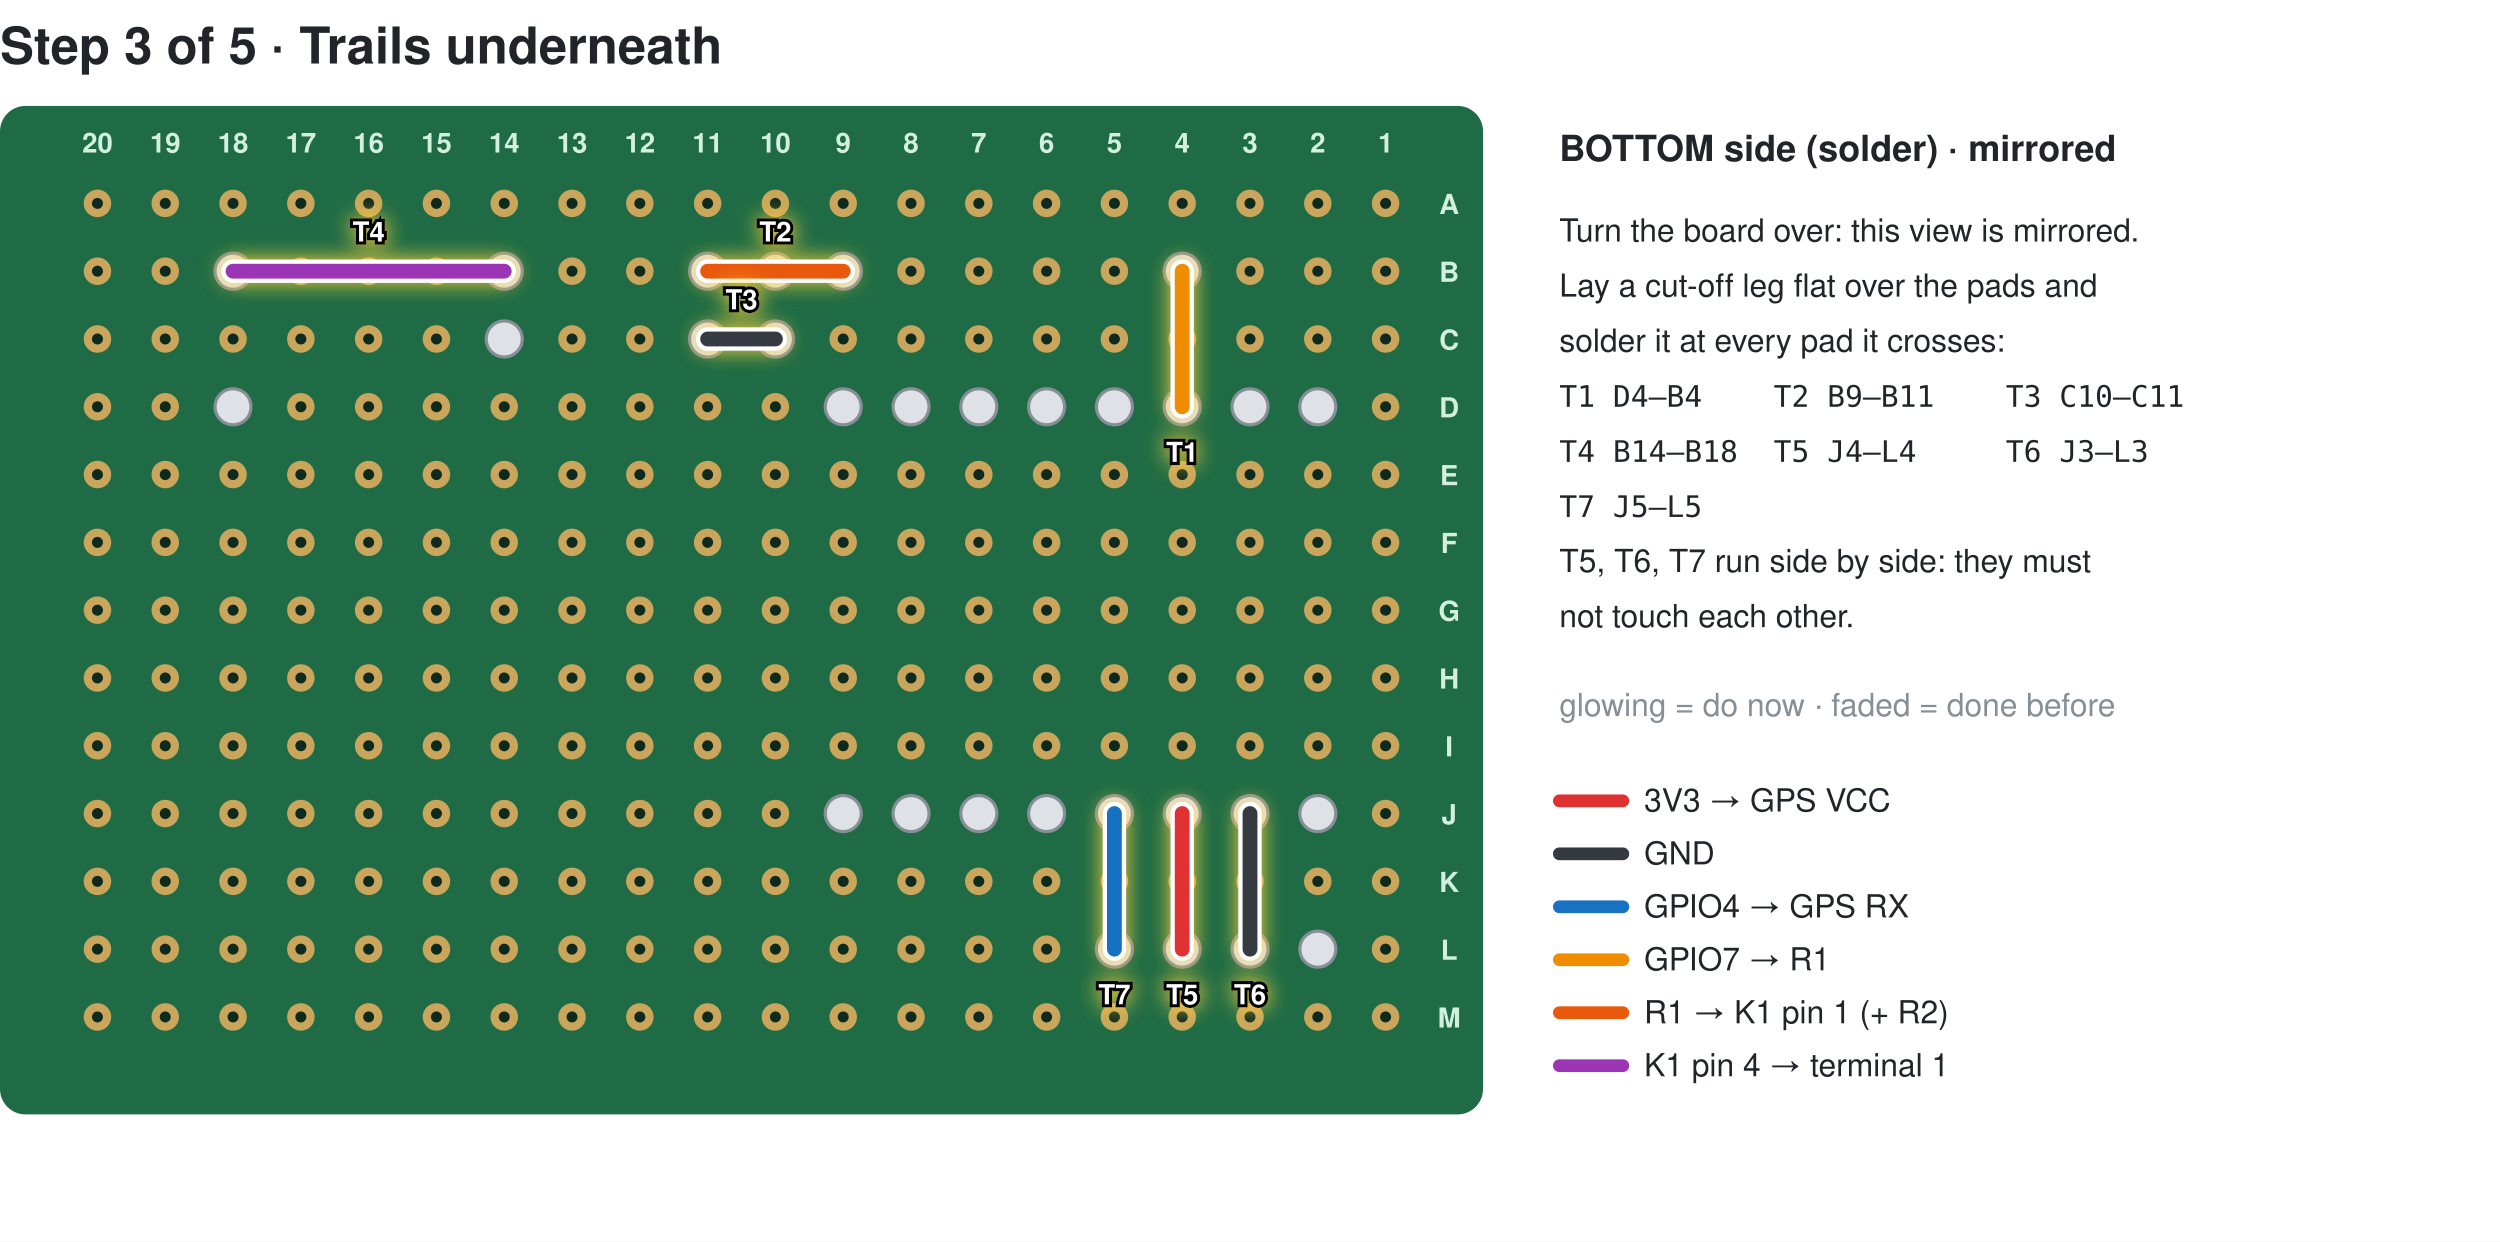
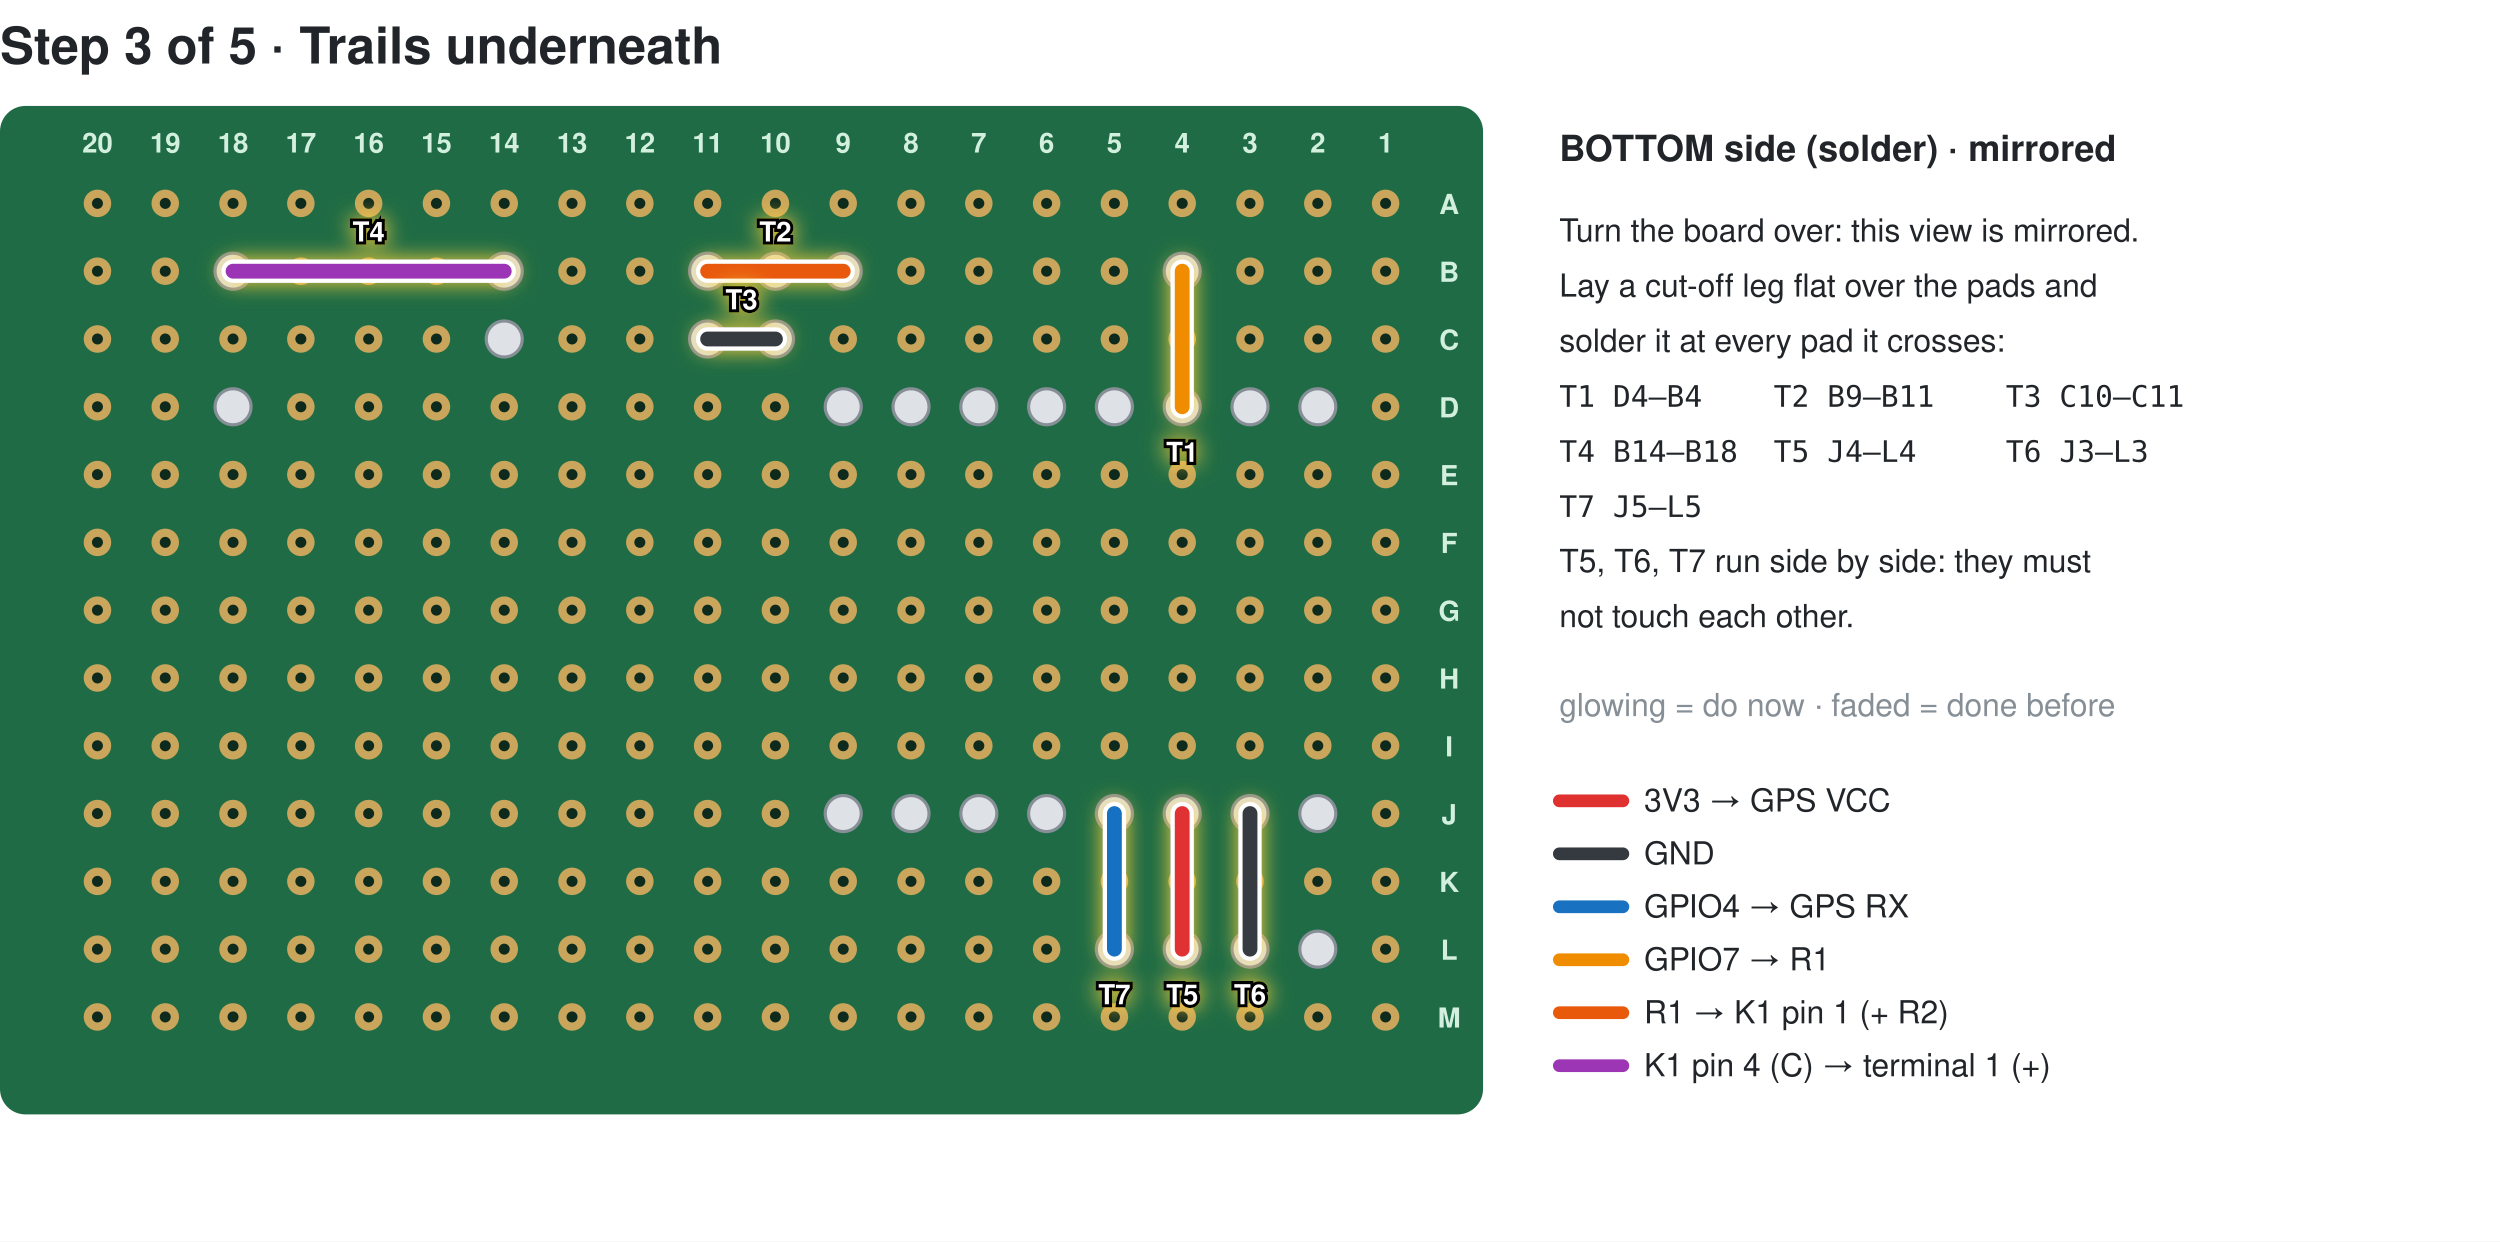
<svg xmlns="http://www.w3.org/2000/svg" viewBox="0 0 1180 586" width="1180" height="586">
  <style>
text{font-family:-apple-system,"Segoe UI",Helvetica,Arial,sans-serif}
.pcb{fill:#1e6b45}.pad{fill:#c9a65b}.hole{fill:#0e2a1d}
.axis{font-size:13px;fill:#d3f0df;text-anchor:middle;font-weight:600}
.cap{font-size:17px;fill:#212529;font-weight:700}
.body{font-size:15px;fill:#212529}
.mono{font-family:Menlo,Consolas,monospace;font-size:14px;fill:#212529}
.h1{font-size:24px;font-weight:800;fill:#212529}
.lab{font-size:13px;font-weight:700;fill:#fff;text-anchor:middle;paint-order:stroke;stroke:#000;stroke-width:3px}
.labd{font-size:13px;font-weight:700;fill:#212529;text-anchor:middle}
.pinl{font-size:12px;font-weight:700;fill:#fff;text-anchor:middle;paint-order:stroke;stroke:#000;stroke-width:3px}
.new{filter:drop-shadow(0 0 5px #ffd43b)}
</style>
  <rect width="100%" height="100%" fill="#fff" />
  <text x="0" y="30" class="h1">Step 3 of 5 · Trails underneath</text>
  <text x="736" y="76" class="cap">BOTTOM side (solder) · mirrored</text>
  <text x="736" y="114" class="body" xml:space="preserve">Turn the board over: this view is mirrored.</text>
  <text x="736" y="140" class="body" xml:space="preserve">Lay a cut-off leg flat over the pads and</text>
  <text x="736" y="166" class="body" xml:space="preserve">solder it at every pad it crosses:</text>
  <text x="736" y="192" class="mono" xml:space="preserve">T1 D4–B4    T2 B9–B11    T3 C10–C11</text>
  <text x="736" y="218" class="mono" xml:space="preserve">T4 B14–B18  T5 J4–L4     T6 J3–L3</text>
  <text x="736" y="244" class="mono" xml:space="preserve">T7 J5–L5</text>
  <text x="736" y="270" class="body" xml:space="preserve">T5, T6, T7 run side by side: they must</text>
  <text x="736" y="296" class="body" xml:space="preserve">not touch each other.</text>
  <text x="736" y="338" class="body" style="fill:#868e96">glowing = do now · faded = done before</text>
  <line x1="736" y1="378" x2="766" y2="378" stroke="#e03131" stroke-width="6" stroke-linecap="round" />
  <text x="776" y="383" class="body">3V3 → GPS VCC</text>
  <line x1="736" y1="403" x2="766" y2="403" stroke="#343a40" stroke-width="6" stroke-linecap="round" />
  <text x="776" y="408" class="body">GND</text>
  <line x1="736" y1="428" x2="766" y2="428" stroke="#1971c2" stroke-width="6" stroke-linecap="round" />
  <text x="776" y="433" class="body">GPIO4 → GPS RX</text>
  <line x1="736" y1="453" x2="766" y2="453" stroke="#f08c00" stroke-width="6" stroke-linecap="round" />
  <text x="776" y="458" class="body">GPIO7 → R1</text>
  <line x1="736" y1="478" x2="766" y2="478" stroke="#e8590c" stroke-width="6" stroke-linecap="round" />
  <text x="776" y="483" class="body">R1 → K1 pin 1 (+ R2)</text>
  <line x1="736" y1="503" x2="766" y2="503" stroke="#9c36b5" stroke-width="6" stroke-linecap="round" />
-   <text x="776" y="508" class="body">K1 pin 4 → terminal 1</text>
+   <text x="776" y="508" class="body">K1 pin 4 (C) → terminal 1 (+)</text>
  <rect x="0" y="50" width="700" height="476" rx="12" class="pcb" />
  <text x="654" y="72" class="axis">1</text>
  <text x="622" y="72" class="axis">2</text>
  <text x="590" y="72" class="axis">3</text>
  <text x="558" y="72" class="axis">4</text>
  <text x="526" y="72" class="axis">5</text>
  <text x="494" y="72" class="axis">6</text>
  <text x="462" y="72" class="axis">7</text>
  <text x="430" y="72" class="axis">8</text>
  <text x="398" y="72" class="axis">9</text>
  <text x="366" y="72" class="axis">10</text>
  <text x="334" y="72" class="axis">11</text>
  <text x="302" y="72" class="axis">12</text>
  <text x="270" y="72" class="axis">13</text>
  <text x="238" y="72" class="axis">14</text>
  <text x="206" y="72" class="axis">15</text>
  <text x="174" y="72" class="axis">16</text>
  <text x="142" y="72" class="axis">17</text>
  <text x="110" y="72" class="axis">18</text>
  <text x="78" y="72" class="axis">19</text>
  <text x="46" y="72" class="axis">20</text>
  <text x="684" y="101" class="axis">A</text>
  <circle cx="654" cy="96" r="6.5" class="pad" />
  <circle cx="654" cy="96" r="2.6" class="hole" />
  <circle cx="622" cy="96" r="6.5" class="pad" />
  <circle cx="622" cy="96" r="2.6" class="hole" />
  <circle cx="590" cy="96" r="6.5" class="pad" />
  <circle cx="590" cy="96" r="2.6" class="hole" />
  <circle cx="558" cy="96" r="6.5" class="pad" />
  <circle cx="558" cy="96" r="2.6" class="hole" />
  <circle cx="526" cy="96" r="6.5" class="pad" />
  <circle cx="526" cy="96" r="2.6" class="hole" />
  <circle cx="494" cy="96" r="6.5" class="pad" />
  <circle cx="494" cy="96" r="2.6" class="hole" />
  <circle cx="462" cy="96" r="6.5" class="pad" />
  <circle cx="462" cy="96" r="2.6" class="hole" />
  <circle cx="430" cy="96" r="6.5" class="pad" />
  <circle cx="430" cy="96" r="2.6" class="hole" />
  <circle cx="398" cy="96" r="6.5" class="pad" />
  <circle cx="398" cy="96" r="2.6" class="hole" />
  <circle cx="366" cy="96" r="6.5" class="pad" />
  <circle cx="366" cy="96" r="2.6" class="hole" />
  <circle cx="334" cy="96" r="6.5" class="pad" />
  <circle cx="334" cy="96" r="2.6" class="hole" />
  <circle cx="302" cy="96" r="6.5" class="pad" />
  <circle cx="302" cy="96" r="2.6" class="hole" />
  <circle cx="270" cy="96" r="6.5" class="pad" />
  <circle cx="270" cy="96" r="2.6" class="hole" />
  <circle cx="238" cy="96" r="6.5" class="pad" />
  <circle cx="238" cy="96" r="2.6" class="hole" />
  <circle cx="206" cy="96" r="6.5" class="pad" />
  <circle cx="206" cy="96" r="2.6" class="hole" />
  <circle cx="174" cy="96" r="6.5" class="pad" />
  <circle cx="174" cy="96" r="2.6" class="hole" />
  <circle cx="142" cy="96" r="6.5" class="pad" />
  <circle cx="142" cy="96" r="2.6" class="hole" />
  <circle cx="110" cy="96" r="6.5" class="pad" />
  <circle cx="110" cy="96" r="2.6" class="hole" />
  <circle cx="78" cy="96" r="6.5" class="pad" />
  <circle cx="78" cy="96" r="2.6" class="hole" />
  <circle cx="46" cy="96" r="6.5" class="pad" />
  <circle cx="46" cy="96" r="2.6" class="hole" />
  <text x="684" y="133" class="axis">B</text>
  <circle cx="654" cy="128" r="6.5" class="pad" />
  <circle cx="654" cy="128" r="2.6" class="hole" />
  <circle cx="622" cy="128" r="6.5" class="pad" />
  <circle cx="622" cy="128" r="2.6" class="hole" />
  <circle cx="590" cy="128" r="6.5" class="pad" />
  <circle cx="590" cy="128" r="2.6" class="hole" />
  <circle cx="558" cy="128" r="6.5" class="pad" />
  <circle cx="558" cy="128" r="2.6" class="hole" />
  <circle cx="526" cy="128" r="6.5" class="pad" />
  <circle cx="526" cy="128" r="2.6" class="hole" />
  <circle cx="494" cy="128" r="6.5" class="pad" />
  <circle cx="494" cy="128" r="2.6" class="hole" />
  <circle cx="462" cy="128" r="6.5" class="pad" />
  <circle cx="462" cy="128" r="2.6" class="hole" />
  <circle cx="430" cy="128" r="6.5" class="pad" />
  <circle cx="430" cy="128" r="2.6" class="hole" />
  <circle cx="398" cy="128" r="6.5" class="pad" />
  <circle cx="398" cy="128" r="2.6" class="hole" />
  <circle cx="366" cy="128" r="6.5" class="pad" />
  <circle cx="366" cy="128" r="2.6" class="hole" />
  <circle cx="334" cy="128" r="6.5" class="pad" />
  <circle cx="334" cy="128" r="2.6" class="hole" />
  <circle cx="302" cy="128" r="6.5" class="pad" />
  <circle cx="302" cy="128" r="2.6" class="hole" />
  <circle cx="270" cy="128" r="6.5" class="pad" />
  <circle cx="270" cy="128" r="2.6" class="hole" />
  <circle cx="238" cy="128" r="6.5" class="pad" />
  <circle cx="238" cy="128" r="2.6" class="hole" />
  <circle cx="206" cy="128" r="6.5" class="pad" />
  <circle cx="206" cy="128" r="2.6" class="hole" />
  <circle cx="174" cy="128" r="6.5" class="pad" />
  <circle cx="174" cy="128" r="2.6" class="hole" />
  <circle cx="142" cy="128" r="6.5" class="pad" />
  <circle cx="142" cy="128" r="2.6" class="hole" />
  <circle cx="110" cy="128" r="6.5" class="pad" />
  <circle cx="110" cy="128" r="2.6" class="hole" />
  <circle cx="78" cy="128" r="6.5" class="pad" />
  <circle cx="78" cy="128" r="2.6" class="hole" />
  <circle cx="46" cy="128" r="6.5" class="pad" />
  <circle cx="46" cy="128" r="2.6" class="hole" />
  <text x="684" y="165" class="axis">C</text>
  <circle cx="654" cy="160" r="6.5" class="pad" />
  <circle cx="654" cy="160" r="2.6" class="hole" />
  <circle cx="622" cy="160" r="6.5" class="pad" />
  <circle cx="622" cy="160" r="2.6" class="hole" />
  <circle cx="590" cy="160" r="6.5" class="pad" />
  <circle cx="590" cy="160" r="2.6" class="hole" />
  <circle cx="558" cy="160" r="6.5" class="pad" />
  <circle cx="558" cy="160" r="2.6" class="hole" />
  <circle cx="526" cy="160" r="6.5" class="pad" />
  <circle cx="526" cy="160" r="2.6" class="hole" />
  <circle cx="494" cy="160" r="6.5" class="pad" />
  <circle cx="494" cy="160" r="2.6" class="hole" />
  <circle cx="462" cy="160" r="6.5" class="pad" />
  <circle cx="462" cy="160" r="2.6" class="hole" />
  <circle cx="430" cy="160" r="6.5" class="pad" />
  <circle cx="430" cy="160" r="2.6" class="hole" />
  <circle cx="398" cy="160" r="6.5" class="pad" />
  <circle cx="398" cy="160" r="2.6" class="hole" />
  <circle cx="366" cy="160" r="6.5" class="pad" />
  <circle cx="366" cy="160" r="2.6" class="hole" />
  <circle cx="334" cy="160" r="6.5" class="pad" />
  <circle cx="334" cy="160" r="2.6" class="hole" />
  <circle cx="302" cy="160" r="6.5" class="pad" />
  <circle cx="302" cy="160" r="2.6" class="hole" />
  <circle cx="270" cy="160" r="6.5" class="pad" />
  <circle cx="270" cy="160" r="2.6" class="hole" />
  <circle cx="238" cy="160" r="6.5" class="pad" />
  <circle cx="238" cy="160" r="2.6" class="hole" />
  <circle cx="206" cy="160" r="6.5" class="pad" />
  <circle cx="206" cy="160" r="2.6" class="hole" />
  <circle cx="174" cy="160" r="6.5" class="pad" />
  <circle cx="174" cy="160" r="2.6" class="hole" />
  <circle cx="142" cy="160" r="6.5" class="pad" />
  <circle cx="142" cy="160" r="2.6" class="hole" />
  <circle cx="110" cy="160" r="6.5" class="pad" />
  <circle cx="110" cy="160" r="2.6" class="hole" />
  <circle cx="78" cy="160" r="6.5" class="pad" />
  <circle cx="78" cy="160" r="2.6" class="hole" />
  <circle cx="46" cy="160" r="6.5" class="pad" />
  <circle cx="46" cy="160" r="2.6" class="hole" />
  <text x="684" y="197" class="axis">D</text>
  <circle cx="654" cy="192" r="6.5" class="pad" />
  <circle cx="654" cy="192" r="2.6" class="hole" />
  <circle cx="622" cy="192" r="6.5" class="pad" />
  <circle cx="622" cy="192" r="2.6" class="hole" />
  <circle cx="590" cy="192" r="6.5" class="pad" />
  <circle cx="590" cy="192" r="2.6" class="hole" />
  <circle cx="558" cy="192" r="6.5" class="pad" />
  <circle cx="558" cy="192" r="2.6" class="hole" />
  <circle cx="526" cy="192" r="6.5" class="pad" />
  <circle cx="526" cy="192" r="2.6" class="hole" />
  <circle cx="494" cy="192" r="6.5" class="pad" />
  <circle cx="494" cy="192" r="2.6" class="hole" />
  <circle cx="462" cy="192" r="6.5" class="pad" />
  <circle cx="462" cy="192" r="2.6" class="hole" />
  <circle cx="430" cy="192" r="6.5" class="pad" />
  <circle cx="430" cy="192" r="2.6" class="hole" />
  <circle cx="398" cy="192" r="6.5" class="pad" />
  <circle cx="398" cy="192" r="2.6" class="hole" />
  <circle cx="366" cy="192" r="6.5" class="pad" />
  <circle cx="366" cy="192" r="2.6" class="hole" />
  <circle cx="334" cy="192" r="6.5" class="pad" />
  <circle cx="334" cy="192" r="2.6" class="hole" />
  <circle cx="302" cy="192" r="6.5" class="pad" />
  <circle cx="302" cy="192" r="2.6" class="hole" />
  <circle cx="270" cy="192" r="6.5" class="pad" />
  <circle cx="270" cy="192" r="2.6" class="hole" />
  <circle cx="238" cy="192" r="6.5" class="pad" />
  <circle cx="238" cy="192" r="2.6" class="hole" />
  <circle cx="206" cy="192" r="6.5" class="pad" />
  <circle cx="206" cy="192" r="2.6" class="hole" />
  <circle cx="174" cy="192" r="6.5" class="pad" />
  <circle cx="174" cy="192" r="2.6" class="hole" />
  <circle cx="142" cy="192" r="6.5" class="pad" />
  <circle cx="142" cy="192" r="2.6" class="hole" />
  <circle cx="110" cy="192" r="6.5" class="pad" />
  <circle cx="110" cy="192" r="2.6" class="hole" />
  <circle cx="78" cy="192" r="6.5" class="pad" />
  <circle cx="78" cy="192" r="2.6" class="hole" />
  <circle cx="46" cy="192" r="6.5" class="pad" />
  <circle cx="46" cy="192" r="2.6" class="hole" />
  <text x="684" y="229" class="axis">E</text>
  <circle cx="654" cy="224" r="6.5" class="pad" />
  <circle cx="654" cy="224" r="2.6" class="hole" />
  <circle cx="622" cy="224" r="6.5" class="pad" />
  <circle cx="622" cy="224" r="2.6" class="hole" />
  <circle cx="590" cy="224" r="6.5" class="pad" />
  <circle cx="590" cy="224" r="2.6" class="hole" />
  <circle cx="558" cy="224" r="6.5" class="pad" />
  <circle cx="558" cy="224" r="2.6" class="hole" />
  <circle cx="526" cy="224" r="6.5" class="pad" />
  <circle cx="526" cy="224" r="2.6" class="hole" />
  <circle cx="494" cy="224" r="6.5" class="pad" />
  <circle cx="494" cy="224" r="2.6" class="hole" />
  <circle cx="462" cy="224" r="6.5" class="pad" />
  <circle cx="462" cy="224" r="2.6" class="hole" />
  <circle cx="430" cy="224" r="6.5" class="pad" />
  <circle cx="430" cy="224" r="2.6" class="hole" />
  <circle cx="398" cy="224" r="6.5" class="pad" />
  <circle cx="398" cy="224" r="2.6" class="hole" />
  <circle cx="366" cy="224" r="6.5" class="pad" />
  <circle cx="366" cy="224" r="2.6" class="hole" />
  <circle cx="334" cy="224" r="6.5" class="pad" />
  <circle cx="334" cy="224" r="2.6" class="hole" />
  <circle cx="302" cy="224" r="6.5" class="pad" />
  <circle cx="302" cy="224" r="2.6" class="hole" />
  <circle cx="270" cy="224" r="6.5" class="pad" />
  <circle cx="270" cy="224" r="2.6" class="hole" />
  <circle cx="238" cy="224" r="6.5" class="pad" />
  <circle cx="238" cy="224" r="2.6" class="hole" />
  <circle cx="206" cy="224" r="6.5" class="pad" />
  <circle cx="206" cy="224" r="2.6" class="hole" />
  <circle cx="174" cy="224" r="6.5" class="pad" />
  <circle cx="174" cy="224" r="2.6" class="hole" />
  <circle cx="142" cy="224" r="6.5" class="pad" />
  <circle cx="142" cy="224" r="2.6" class="hole" />
  <circle cx="110" cy="224" r="6.5" class="pad" />
  <circle cx="110" cy="224" r="2.6" class="hole" />
  <circle cx="78" cy="224" r="6.5" class="pad" />
  <circle cx="78" cy="224" r="2.6" class="hole" />
  <circle cx="46" cy="224" r="6.5" class="pad" />
  <circle cx="46" cy="224" r="2.6" class="hole" />
  <text x="684" y="261" class="axis">F</text>
  <circle cx="654" cy="256" r="6.5" class="pad" />
  <circle cx="654" cy="256" r="2.6" class="hole" />
  <circle cx="622" cy="256" r="6.5" class="pad" />
  <circle cx="622" cy="256" r="2.6" class="hole" />
  <circle cx="590" cy="256" r="6.5" class="pad" />
  <circle cx="590" cy="256" r="2.6" class="hole" />
  <circle cx="558" cy="256" r="6.5" class="pad" />
  <circle cx="558" cy="256" r="2.6" class="hole" />
  <circle cx="526" cy="256" r="6.5" class="pad" />
  <circle cx="526" cy="256" r="2.6" class="hole" />
  <circle cx="494" cy="256" r="6.5" class="pad" />
  <circle cx="494" cy="256" r="2.6" class="hole" />
  <circle cx="462" cy="256" r="6.5" class="pad" />
  <circle cx="462" cy="256" r="2.6" class="hole" />
  <circle cx="430" cy="256" r="6.5" class="pad" />
  <circle cx="430" cy="256" r="2.6" class="hole" />
  <circle cx="398" cy="256" r="6.5" class="pad" />
  <circle cx="398" cy="256" r="2.6" class="hole" />
  <circle cx="366" cy="256" r="6.5" class="pad" />
  <circle cx="366" cy="256" r="2.6" class="hole" />
  <circle cx="334" cy="256" r="6.5" class="pad" />
  <circle cx="334" cy="256" r="2.6" class="hole" />
  <circle cx="302" cy="256" r="6.5" class="pad" />
  <circle cx="302" cy="256" r="2.6" class="hole" />
  <circle cx="270" cy="256" r="6.5" class="pad" />
  <circle cx="270" cy="256" r="2.6" class="hole" />
  <circle cx="238" cy="256" r="6.5" class="pad" />
  <circle cx="238" cy="256" r="2.6" class="hole" />
  <circle cx="206" cy="256" r="6.5" class="pad" />
  <circle cx="206" cy="256" r="2.6" class="hole" />
  <circle cx="174" cy="256" r="6.5" class="pad" />
  <circle cx="174" cy="256" r="2.6" class="hole" />
  <circle cx="142" cy="256" r="6.5" class="pad" />
  <circle cx="142" cy="256" r="2.6" class="hole" />
  <circle cx="110" cy="256" r="6.5" class="pad" />
  <circle cx="110" cy="256" r="2.6" class="hole" />
  <circle cx="78" cy="256" r="6.5" class="pad" />
  <circle cx="78" cy="256" r="2.6" class="hole" />
  <circle cx="46" cy="256" r="6.5" class="pad" />
  <circle cx="46" cy="256" r="2.6" class="hole" />
  <text x="684" y="293" class="axis">G</text>
  <circle cx="654" cy="288" r="6.5" class="pad" />
  <circle cx="654" cy="288" r="2.6" class="hole" />
  <circle cx="622" cy="288" r="6.5" class="pad" />
  <circle cx="622" cy="288" r="2.6" class="hole" />
  <circle cx="590" cy="288" r="6.5" class="pad" />
  <circle cx="590" cy="288" r="2.6" class="hole" />
  <circle cx="558" cy="288" r="6.5" class="pad" />
  <circle cx="558" cy="288" r="2.6" class="hole" />
  <circle cx="526" cy="288" r="6.5" class="pad" />
  <circle cx="526" cy="288" r="2.6" class="hole" />
  <circle cx="494" cy="288" r="6.5" class="pad" />
  <circle cx="494" cy="288" r="2.6" class="hole" />
  <circle cx="462" cy="288" r="6.5" class="pad" />
  <circle cx="462" cy="288" r="2.6" class="hole" />
  <circle cx="430" cy="288" r="6.5" class="pad" />
  <circle cx="430" cy="288" r="2.6" class="hole" />
  <circle cx="398" cy="288" r="6.5" class="pad" />
  <circle cx="398" cy="288" r="2.6" class="hole" />
  <circle cx="366" cy="288" r="6.5" class="pad" />
  <circle cx="366" cy="288" r="2.6" class="hole" />
  <circle cx="334" cy="288" r="6.5" class="pad" />
  <circle cx="334" cy="288" r="2.6" class="hole" />
  <circle cx="302" cy="288" r="6.5" class="pad" />
  <circle cx="302" cy="288" r="2.6" class="hole" />
  <circle cx="270" cy="288" r="6.5" class="pad" />
  <circle cx="270" cy="288" r="2.6" class="hole" />
  <circle cx="238" cy="288" r="6.5" class="pad" />
  <circle cx="238" cy="288" r="2.6" class="hole" />
  <circle cx="206" cy="288" r="6.5" class="pad" />
  <circle cx="206" cy="288" r="2.6" class="hole" />
  <circle cx="174" cy="288" r="6.5" class="pad" />
  <circle cx="174" cy="288" r="2.6" class="hole" />
  <circle cx="142" cy="288" r="6.5" class="pad" />
  <circle cx="142" cy="288" r="2.6" class="hole" />
  <circle cx="110" cy="288" r="6.5" class="pad" />
  <circle cx="110" cy="288" r="2.6" class="hole" />
  <circle cx="78" cy="288" r="6.5" class="pad" />
  <circle cx="78" cy="288" r="2.6" class="hole" />
  <circle cx="46" cy="288" r="6.5" class="pad" />
  <circle cx="46" cy="288" r="2.6" class="hole" />
  <text x="684" y="325" class="axis">H</text>
  <circle cx="654" cy="320" r="6.5" class="pad" />
  <circle cx="654" cy="320" r="2.6" class="hole" />
  <circle cx="622" cy="320" r="6.5" class="pad" />
  <circle cx="622" cy="320" r="2.6" class="hole" />
  <circle cx="590" cy="320" r="6.5" class="pad" />
  <circle cx="590" cy="320" r="2.6" class="hole" />
  <circle cx="558" cy="320" r="6.5" class="pad" />
  <circle cx="558" cy="320" r="2.6" class="hole" />
  <circle cx="526" cy="320" r="6.5" class="pad" />
  <circle cx="526" cy="320" r="2.6" class="hole" />
  <circle cx="494" cy="320" r="6.5" class="pad" />
  <circle cx="494" cy="320" r="2.6" class="hole" />
  <circle cx="462" cy="320" r="6.5" class="pad" />
  <circle cx="462" cy="320" r="2.6" class="hole" />
  <circle cx="430" cy="320" r="6.5" class="pad" />
  <circle cx="430" cy="320" r="2.6" class="hole" />
  <circle cx="398" cy="320" r="6.5" class="pad" />
  <circle cx="398" cy="320" r="2.6" class="hole" />
  <circle cx="366" cy="320" r="6.5" class="pad" />
  <circle cx="366" cy="320" r="2.6" class="hole" />
  <circle cx="334" cy="320" r="6.5" class="pad" />
  <circle cx="334" cy="320" r="2.6" class="hole" />
  <circle cx="302" cy="320" r="6.5" class="pad" />
  <circle cx="302" cy="320" r="2.6" class="hole" />
  <circle cx="270" cy="320" r="6.5" class="pad" />
  <circle cx="270" cy="320" r="2.6" class="hole" />
  <circle cx="238" cy="320" r="6.5" class="pad" />
  <circle cx="238" cy="320" r="2.6" class="hole" />
  <circle cx="206" cy="320" r="6.5" class="pad" />
  <circle cx="206" cy="320" r="2.6" class="hole" />
  <circle cx="174" cy="320" r="6.5" class="pad" />
  <circle cx="174" cy="320" r="2.6" class="hole" />
  <circle cx="142" cy="320" r="6.5" class="pad" />
  <circle cx="142" cy="320" r="2.6" class="hole" />
  <circle cx="110" cy="320" r="6.5" class="pad" />
  <circle cx="110" cy="320" r="2.6" class="hole" />
  <circle cx="78" cy="320" r="6.5" class="pad" />
  <circle cx="78" cy="320" r="2.6" class="hole" />
  <circle cx="46" cy="320" r="6.5" class="pad" />
  <circle cx="46" cy="320" r="2.6" class="hole" />
  <text x="684" y="357" class="axis">I</text>
  <circle cx="654" cy="352" r="6.5" class="pad" />
  <circle cx="654" cy="352" r="2.6" class="hole" />
  <circle cx="622" cy="352" r="6.5" class="pad" />
  <circle cx="622" cy="352" r="2.6" class="hole" />
  <circle cx="590" cy="352" r="6.5" class="pad" />
  <circle cx="590" cy="352" r="2.6" class="hole" />
  <circle cx="558" cy="352" r="6.5" class="pad" />
  <circle cx="558" cy="352" r="2.6" class="hole" />
  <circle cx="526" cy="352" r="6.5" class="pad" />
  <circle cx="526" cy="352" r="2.6" class="hole" />
  <circle cx="494" cy="352" r="6.5" class="pad" />
  <circle cx="494" cy="352" r="2.6" class="hole" />
  <circle cx="462" cy="352" r="6.5" class="pad" />
  <circle cx="462" cy="352" r="2.6" class="hole" />
  <circle cx="430" cy="352" r="6.5" class="pad" />
  <circle cx="430" cy="352" r="2.6" class="hole" />
  <circle cx="398" cy="352" r="6.5" class="pad" />
  <circle cx="398" cy="352" r="2.6" class="hole" />
  <circle cx="366" cy="352" r="6.5" class="pad" />
  <circle cx="366" cy="352" r="2.6" class="hole" />
  <circle cx="334" cy="352" r="6.5" class="pad" />
  <circle cx="334" cy="352" r="2.6" class="hole" />
  <circle cx="302" cy="352" r="6.5" class="pad" />
  <circle cx="302" cy="352" r="2.6" class="hole" />
  <circle cx="270" cy="352" r="6.5" class="pad" />
  <circle cx="270" cy="352" r="2.6" class="hole" />
  <circle cx="238" cy="352" r="6.5" class="pad" />
  <circle cx="238" cy="352" r="2.6" class="hole" />
  <circle cx="206" cy="352" r="6.5" class="pad" />
  <circle cx="206" cy="352" r="2.6" class="hole" />
  <circle cx="174" cy="352" r="6.5" class="pad" />
  <circle cx="174" cy="352" r="2.6" class="hole" />
  <circle cx="142" cy="352" r="6.5" class="pad" />
  <circle cx="142" cy="352" r="2.6" class="hole" />
  <circle cx="110" cy="352" r="6.5" class="pad" />
  <circle cx="110" cy="352" r="2.6" class="hole" />
  <circle cx="78" cy="352" r="6.5" class="pad" />
  <circle cx="78" cy="352" r="2.6" class="hole" />
  <circle cx="46" cy="352" r="6.5" class="pad" />
  <circle cx="46" cy="352" r="2.6" class="hole" />
  <text x="684" y="389" class="axis">J</text>
  <circle cx="654" cy="384" r="6.5" class="pad" />
  <circle cx="654" cy="384" r="2.6" class="hole" />
  <circle cx="622" cy="384" r="6.5" class="pad" />
  <circle cx="622" cy="384" r="2.6" class="hole" />
  <circle cx="590" cy="384" r="6.5" class="pad" />
  <circle cx="590" cy="384" r="2.6" class="hole" />
  <circle cx="558" cy="384" r="6.5" class="pad" />
  <circle cx="558" cy="384" r="2.6" class="hole" />
  <circle cx="526" cy="384" r="6.5" class="pad" />
  <circle cx="526" cy="384" r="2.6" class="hole" />
  <circle cx="494" cy="384" r="6.5" class="pad" />
  <circle cx="494" cy="384" r="2.6" class="hole" />
  <circle cx="462" cy="384" r="6.5" class="pad" />
  <circle cx="462" cy="384" r="2.6" class="hole" />
  <circle cx="430" cy="384" r="6.5" class="pad" />
  <circle cx="430" cy="384" r="2.6" class="hole" />
  <circle cx="398" cy="384" r="6.5" class="pad" />
  <circle cx="398" cy="384" r="2.6" class="hole" />
  <circle cx="366" cy="384" r="6.5" class="pad" />
  <circle cx="366" cy="384" r="2.6" class="hole" />
  <circle cx="334" cy="384" r="6.5" class="pad" />
  <circle cx="334" cy="384" r="2.6" class="hole" />
  <circle cx="302" cy="384" r="6.5" class="pad" />
  <circle cx="302" cy="384" r="2.6" class="hole" />
  <circle cx="270" cy="384" r="6.5" class="pad" />
  <circle cx="270" cy="384" r="2.6" class="hole" />
  <circle cx="238" cy="384" r="6.5" class="pad" />
  <circle cx="238" cy="384" r="2.6" class="hole" />
  <circle cx="206" cy="384" r="6.5" class="pad" />
  <circle cx="206" cy="384" r="2.6" class="hole" />
  <circle cx="174" cy="384" r="6.5" class="pad" />
  <circle cx="174" cy="384" r="2.6" class="hole" />
  <circle cx="142" cy="384" r="6.5" class="pad" />
  <circle cx="142" cy="384" r="2.6" class="hole" />
  <circle cx="110" cy="384" r="6.5" class="pad" />
  <circle cx="110" cy="384" r="2.6" class="hole" />
  <circle cx="78" cy="384" r="6.5" class="pad" />
  <circle cx="78" cy="384" r="2.6" class="hole" />
  <circle cx="46" cy="384" r="6.5" class="pad" />
  <circle cx="46" cy="384" r="2.6" class="hole" />
  <text x="684" y="421" class="axis">K</text>
  <circle cx="654" cy="416" r="6.5" class="pad" />
  <circle cx="654" cy="416" r="2.6" class="hole" />
  <circle cx="622" cy="416" r="6.5" class="pad" />
  <circle cx="622" cy="416" r="2.6" class="hole" />
  <circle cx="590" cy="416" r="6.5" class="pad" />
  <circle cx="590" cy="416" r="2.6" class="hole" />
  <circle cx="558" cy="416" r="6.5" class="pad" />
  <circle cx="558" cy="416" r="2.6" class="hole" />
  <circle cx="526" cy="416" r="6.5" class="pad" />
  <circle cx="526" cy="416" r="2.6" class="hole" />
  <circle cx="494" cy="416" r="6.5" class="pad" />
  <circle cx="494" cy="416" r="2.6" class="hole" />
  <circle cx="462" cy="416" r="6.5" class="pad" />
  <circle cx="462" cy="416" r="2.6" class="hole" />
  <circle cx="430" cy="416" r="6.5" class="pad" />
  <circle cx="430" cy="416" r="2.6" class="hole" />
  <circle cx="398" cy="416" r="6.5" class="pad" />
  <circle cx="398" cy="416" r="2.6" class="hole" />
  <circle cx="366" cy="416" r="6.5" class="pad" />
  <circle cx="366" cy="416" r="2.6" class="hole" />
  <circle cx="334" cy="416" r="6.5" class="pad" />
  <circle cx="334" cy="416" r="2.6" class="hole" />
  <circle cx="302" cy="416" r="6.5" class="pad" />
  <circle cx="302" cy="416" r="2.6" class="hole" />
  <circle cx="270" cy="416" r="6.5" class="pad" />
  <circle cx="270" cy="416" r="2.6" class="hole" />
  <circle cx="238" cy="416" r="6.5" class="pad" />
  <circle cx="238" cy="416" r="2.6" class="hole" />
  <circle cx="206" cy="416" r="6.5" class="pad" />
  <circle cx="206" cy="416" r="2.6" class="hole" />
  <circle cx="174" cy="416" r="6.5" class="pad" />
  <circle cx="174" cy="416" r="2.6" class="hole" />
  <circle cx="142" cy="416" r="6.5" class="pad" />
  <circle cx="142" cy="416" r="2.6" class="hole" />
  <circle cx="110" cy="416" r="6.5" class="pad" />
  <circle cx="110" cy="416" r="2.6" class="hole" />
  <circle cx="78" cy="416" r="6.5" class="pad" />
  <circle cx="78" cy="416" r="2.6" class="hole" />
  <circle cx="46" cy="416" r="6.5" class="pad" />
  <circle cx="46" cy="416" r="2.6" class="hole" />
  <text x="684" y="453" class="axis">L</text>
  <circle cx="654" cy="448" r="6.5" class="pad" />
  <circle cx="654" cy="448" r="2.6" class="hole" />
  <circle cx="622" cy="448" r="6.5" class="pad" />
  <circle cx="622" cy="448" r="2.6" class="hole" />
  <circle cx="590" cy="448" r="6.5" class="pad" />
  <circle cx="590" cy="448" r="2.6" class="hole" />
  <circle cx="558" cy="448" r="6.5" class="pad" />
  <circle cx="558" cy="448" r="2.6" class="hole" />
  <circle cx="526" cy="448" r="6.5" class="pad" />
  <circle cx="526" cy="448" r="2.6" class="hole" />
  <circle cx="494" cy="448" r="6.5" class="pad" />
  <circle cx="494" cy="448" r="2.6" class="hole" />
  <circle cx="462" cy="448" r="6.5" class="pad" />
  <circle cx="462" cy="448" r="2.6" class="hole" />
  <circle cx="430" cy="448" r="6.5" class="pad" />
  <circle cx="430" cy="448" r="2.6" class="hole" />
  <circle cx="398" cy="448" r="6.5" class="pad" />
  <circle cx="398" cy="448" r="2.6" class="hole" />
  <circle cx="366" cy="448" r="6.5" class="pad" />
  <circle cx="366" cy="448" r="2.6" class="hole" />
  <circle cx="334" cy="448" r="6.5" class="pad" />
  <circle cx="334" cy="448" r="2.6" class="hole" />
  <circle cx="302" cy="448" r="6.5" class="pad" />
  <circle cx="302" cy="448" r="2.6" class="hole" />
  <circle cx="270" cy="448" r="6.5" class="pad" />
  <circle cx="270" cy="448" r="2.6" class="hole" />
  <circle cx="238" cy="448" r="6.5" class="pad" />
  <circle cx="238" cy="448" r="2.6" class="hole" />
  <circle cx="206" cy="448" r="6.5" class="pad" />
  <circle cx="206" cy="448" r="2.6" class="hole" />
  <circle cx="174" cy="448" r="6.5" class="pad" />
  <circle cx="174" cy="448" r="2.6" class="hole" />
  <circle cx="142" cy="448" r="6.5" class="pad" />
  <circle cx="142" cy="448" r="2.6" class="hole" />
  <circle cx="110" cy="448" r="6.5" class="pad" />
  <circle cx="110" cy="448" r="2.6" class="hole" />
  <circle cx="78" cy="448" r="6.5" class="pad" />
  <circle cx="78" cy="448" r="2.6" class="hole" />
  <circle cx="46" cy="448" r="6.5" class="pad" />
  <circle cx="46" cy="448" r="2.6" class="hole" />
  <text x="684" y="485" class="axis">M</text>
  <circle cx="654" cy="480" r="6.5" class="pad" />
  <circle cx="654" cy="480" r="2.6" class="hole" />
  <circle cx="622" cy="480" r="6.5" class="pad" />
  <circle cx="622" cy="480" r="2.6" class="hole" />
  <circle cx="590" cy="480" r="6.5" class="pad" />
  <circle cx="590" cy="480" r="2.6" class="hole" />
  <circle cx="558" cy="480" r="6.5" class="pad" />
  <circle cx="558" cy="480" r="2.6" class="hole" />
  <circle cx="526" cy="480" r="6.5" class="pad" />
  <circle cx="526" cy="480" r="2.6" class="hole" />
  <circle cx="494" cy="480" r="6.5" class="pad" />
  <circle cx="494" cy="480" r="2.6" class="hole" />
  <circle cx="462" cy="480" r="6.5" class="pad" />
  <circle cx="462" cy="480" r="2.6" class="hole" />
  <circle cx="430" cy="480" r="6.5" class="pad" />
  <circle cx="430" cy="480" r="2.6" class="hole" />
  <circle cx="398" cy="480" r="6.5" class="pad" />
  <circle cx="398" cy="480" r="2.6" class="hole" />
  <circle cx="366" cy="480" r="6.5" class="pad" />
  <circle cx="366" cy="480" r="2.6" class="hole" />
  <circle cx="334" cy="480" r="6.5" class="pad" />
  <circle cx="334" cy="480" r="2.6" class="hole" />
  <circle cx="302" cy="480" r="6.5" class="pad" />
  <circle cx="302" cy="480" r="2.6" class="hole" />
  <circle cx="270" cy="480" r="6.5" class="pad" />
  <circle cx="270" cy="480" r="2.6" class="hole" />
  <circle cx="238" cy="480" r="6.5" class="pad" />
  <circle cx="238" cy="480" r="2.6" class="hole" />
  <circle cx="206" cy="480" r="6.5" class="pad" />
  <circle cx="206" cy="480" r="2.6" class="hole" />
  <circle cx="174" cy="480" r="6.5" class="pad" />
  <circle cx="174" cy="480" r="2.6" class="hole" />
  <circle cx="142" cy="480" r="6.5" class="pad" />
  <circle cx="142" cy="480" r="2.6" class="hole" />
  <circle cx="110" cy="480" r="6.5" class="pad" />
  <circle cx="110" cy="480" r="2.6" class="hole" />
  <circle cx="78" cy="480" r="6.5" class="pad" />
  <circle cx="78" cy="480" r="2.6" class="hole" />
  <circle cx="46" cy="480" r="6.5" class="pad" />
  <circle cx="46" cy="480" r="2.6" class="hole" />
  <circle cx="622" cy="192" r="8.5" fill="#dee2e6" stroke="#868e96" stroke-width="1.5" />
  <circle cx="590" cy="192" r="8.5" fill="#dee2e6" stroke="#868e96" stroke-width="1.5" />
  <circle cx="558" cy="192" r="8.5" fill="#dee2e6" stroke="#868e96" stroke-width="1.5" />
  <circle cx="526" cy="192" r="8.5" fill="#dee2e6" stroke="#868e96" stroke-width="1.5" />
  <circle cx="494" cy="192" r="8.5" fill="#dee2e6" stroke="#868e96" stroke-width="1.5" />
  <circle cx="462" cy="192" r="8.5" fill="#dee2e6" stroke="#868e96" stroke-width="1.5" />
  <circle cx="430" cy="192" r="8.5" fill="#dee2e6" stroke="#868e96" stroke-width="1.5" />
  <circle cx="398" cy="192" r="8.5" fill="#dee2e6" stroke="#868e96" stroke-width="1.5" />
  <circle cx="622" cy="384" r="8.5" fill="#dee2e6" stroke="#868e96" stroke-width="1.5" />
  <circle cx="590" cy="384" r="8.5" fill="#dee2e6" stroke="#868e96" stroke-width="1.5" />
  <circle cx="558" cy="384" r="8.5" fill="#dee2e6" stroke="#868e96" stroke-width="1.5" />
  <circle cx="526" cy="384" r="8.5" fill="#dee2e6" stroke="#868e96" stroke-width="1.5" />
  <circle cx="494" cy="384" r="8.5" fill="#dee2e6" stroke="#868e96" stroke-width="1.5" />
  <circle cx="462" cy="384" r="8.5" fill="#dee2e6" stroke="#868e96" stroke-width="1.5" />
  <circle cx="430" cy="384" r="8.5" fill="#dee2e6" stroke="#868e96" stroke-width="1.5" />
  <circle cx="398" cy="384" r="8.5" fill="#dee2e6" stroke="#868e96" stroke-width="1.5" />
  <circle cx="622" cy="448" r="8.5" fill="#dee2e6" stroke="#868e96" stroke-width="1.5" />
  <circle cx="590" cy="448" r="8.5" fill="#dee2e6" stroke="#868e96" stroke-width="1.5" />
  <circle cx="558" cy="448" r="8.5" fill="#dee2e6" stroke="#868e96" stroke-width="1.5" />
  <circle cx="526" cy="448" r="8.5" fill="#dee2e6" stroke="#868e96" stroke-width="1.5" />
  <circle cx="558" cy="128" r="8.5" fill="#dee2e6" stroke="#868e96" stroke-width="1.5" />
  <circle cx="398" cy="128" r="8.5" fill="#dee2e6" stroke="#868e96" stroke-width="1.5" />
  <circle cx="366" cy="128" r="8.5" fill="#dee2e6" stroke="#868e96" stroke-width="1.5" />
  <circle cx="366" cy="160" r="8.5" fill="#dee2e6" stroke="#868e96" stroke-width="1.5" />
  <circle cx="334" cy="128" r="8.5" fill="#dee2e6" stroke="#868e96" stroke-width="1.5" />
  <circle cx="334" cy="160" r="8.5" fill="#dee2e6" stroke="#868e96" stroke-width="1.5" />
  <circle cx="238" cy="128" r="8.5" fill="#dee2e6" stroke="#868e96" stroke-width="1.5" />
  <circle cx="238" cy="160" r="8.5" fill="#dee2e6" stroke="#868e96" stroke-width="1.5" />
  <circle cx="110" cy="128" r="8.5" fill="#dee2e6" stroke="#868e96" stroke-width="1.5" />
  <circle cx="110" cy="192" r="8.5" fill="#dee2e6" stroke="#868e96" stroke-width="1.5" />
  <g class="new">
    <polyline points="558,192 558,160 558,128" fill="none" stroke="#fff" stroke-width="11" stroke-linecap="round" stroke-linejoin="round" />
    <polyline points="558,192 558,160 558,128" fill="none" stroke="#f08c00" stroke-width="7" stroke-linecap="round" stroke-linejoin="round" />
    <text x="558" y="218" class="lab">T1</text>
  </g>
  <g class="new">
    <polyline points="398,128 366,128 334,128" fill="none" stroke="#fff" stroke-width="11" stroke-linecap="round" stroke-linejoin="round" />
    <polyline points="398,128 366,128 334,128" fill="none" stroke="#e8590c" stroke-width="7" stroke-linecap="round" stroke-linejoin="round" />
    <text x="366.0" y="114" class="lab">T2</text>
  </g>
  <g class="new">
    <polyline points="366,160 334,160" fill="none" stroke="#fff" stroke-width="11" stroke-linecap="round" stroke-linejoin="round" />
    <polyline points="366,160 334,160" fill="none" stroke="#343a40" stroke-width="7" stroke-linecap="round" stroke-linejoin="round" />
    <text x="350.0" y="146" class="lab">T3</text>
  </g>
  <g class="new">
    <polyline points="238,128 206,128 174,128 142,128 110,128" fill="none" stroke="#fff" stroke-width="11" stroke-linecap="round" stroke-linejoin="round" />
    <polyline points="238,128 206,128 174,128 142,128 110,128" fill="none" stroke="#9c36b5" stroke-width="7" stroke-linecap="round" stroke-linejoin="round" />
    <text x="174.0" y="114" class="lab">T4</text>
  </g>
  <g class="new">
    <polyline points="558,384 558,416 558,448" fill="none" stroke="#fff" stroke-width="11" stroke-linecap="round" stroke-linejoin="round" />
    <polyline points="558,384 558,416 558,448" fill="none" stroke="#e03131" stroke-width="7" stroke-linecap="round" stroke-linejoin="round" />
    <text x="558" y="474" class="lab">T5</text>
  </g>
  <g class="new">
    <polyline points="590,384 590,416 590,448" fill="none" stroke="#fff" stroke-width="11" stroke-linecap="round" stroke-linejoin="round" />
    <polyline points="590,384 590,416 590,448" fill="none" stroke="#343a40" stroke-width="7" stroke-linecap="round" stroke-linejoin="round" />
    <text x="590" y="474" class="lab">T6</text>
  </g>
  <g class="new">
    <polyline points="526,384 526,416 526,448" fill="none" stroke="#fff" stroke-width="11" stroke-linecap="round" stroke-linejoin="round" />
    <polyline points="526,384 526,416 526,448" fill="none" stroke="#1971c2" stroke-width="7" stroke-linecap="round" stroke-linejoin="round" />
    <text x="526" y="474" class="lab">T7</text>
  </g>
</svg>
